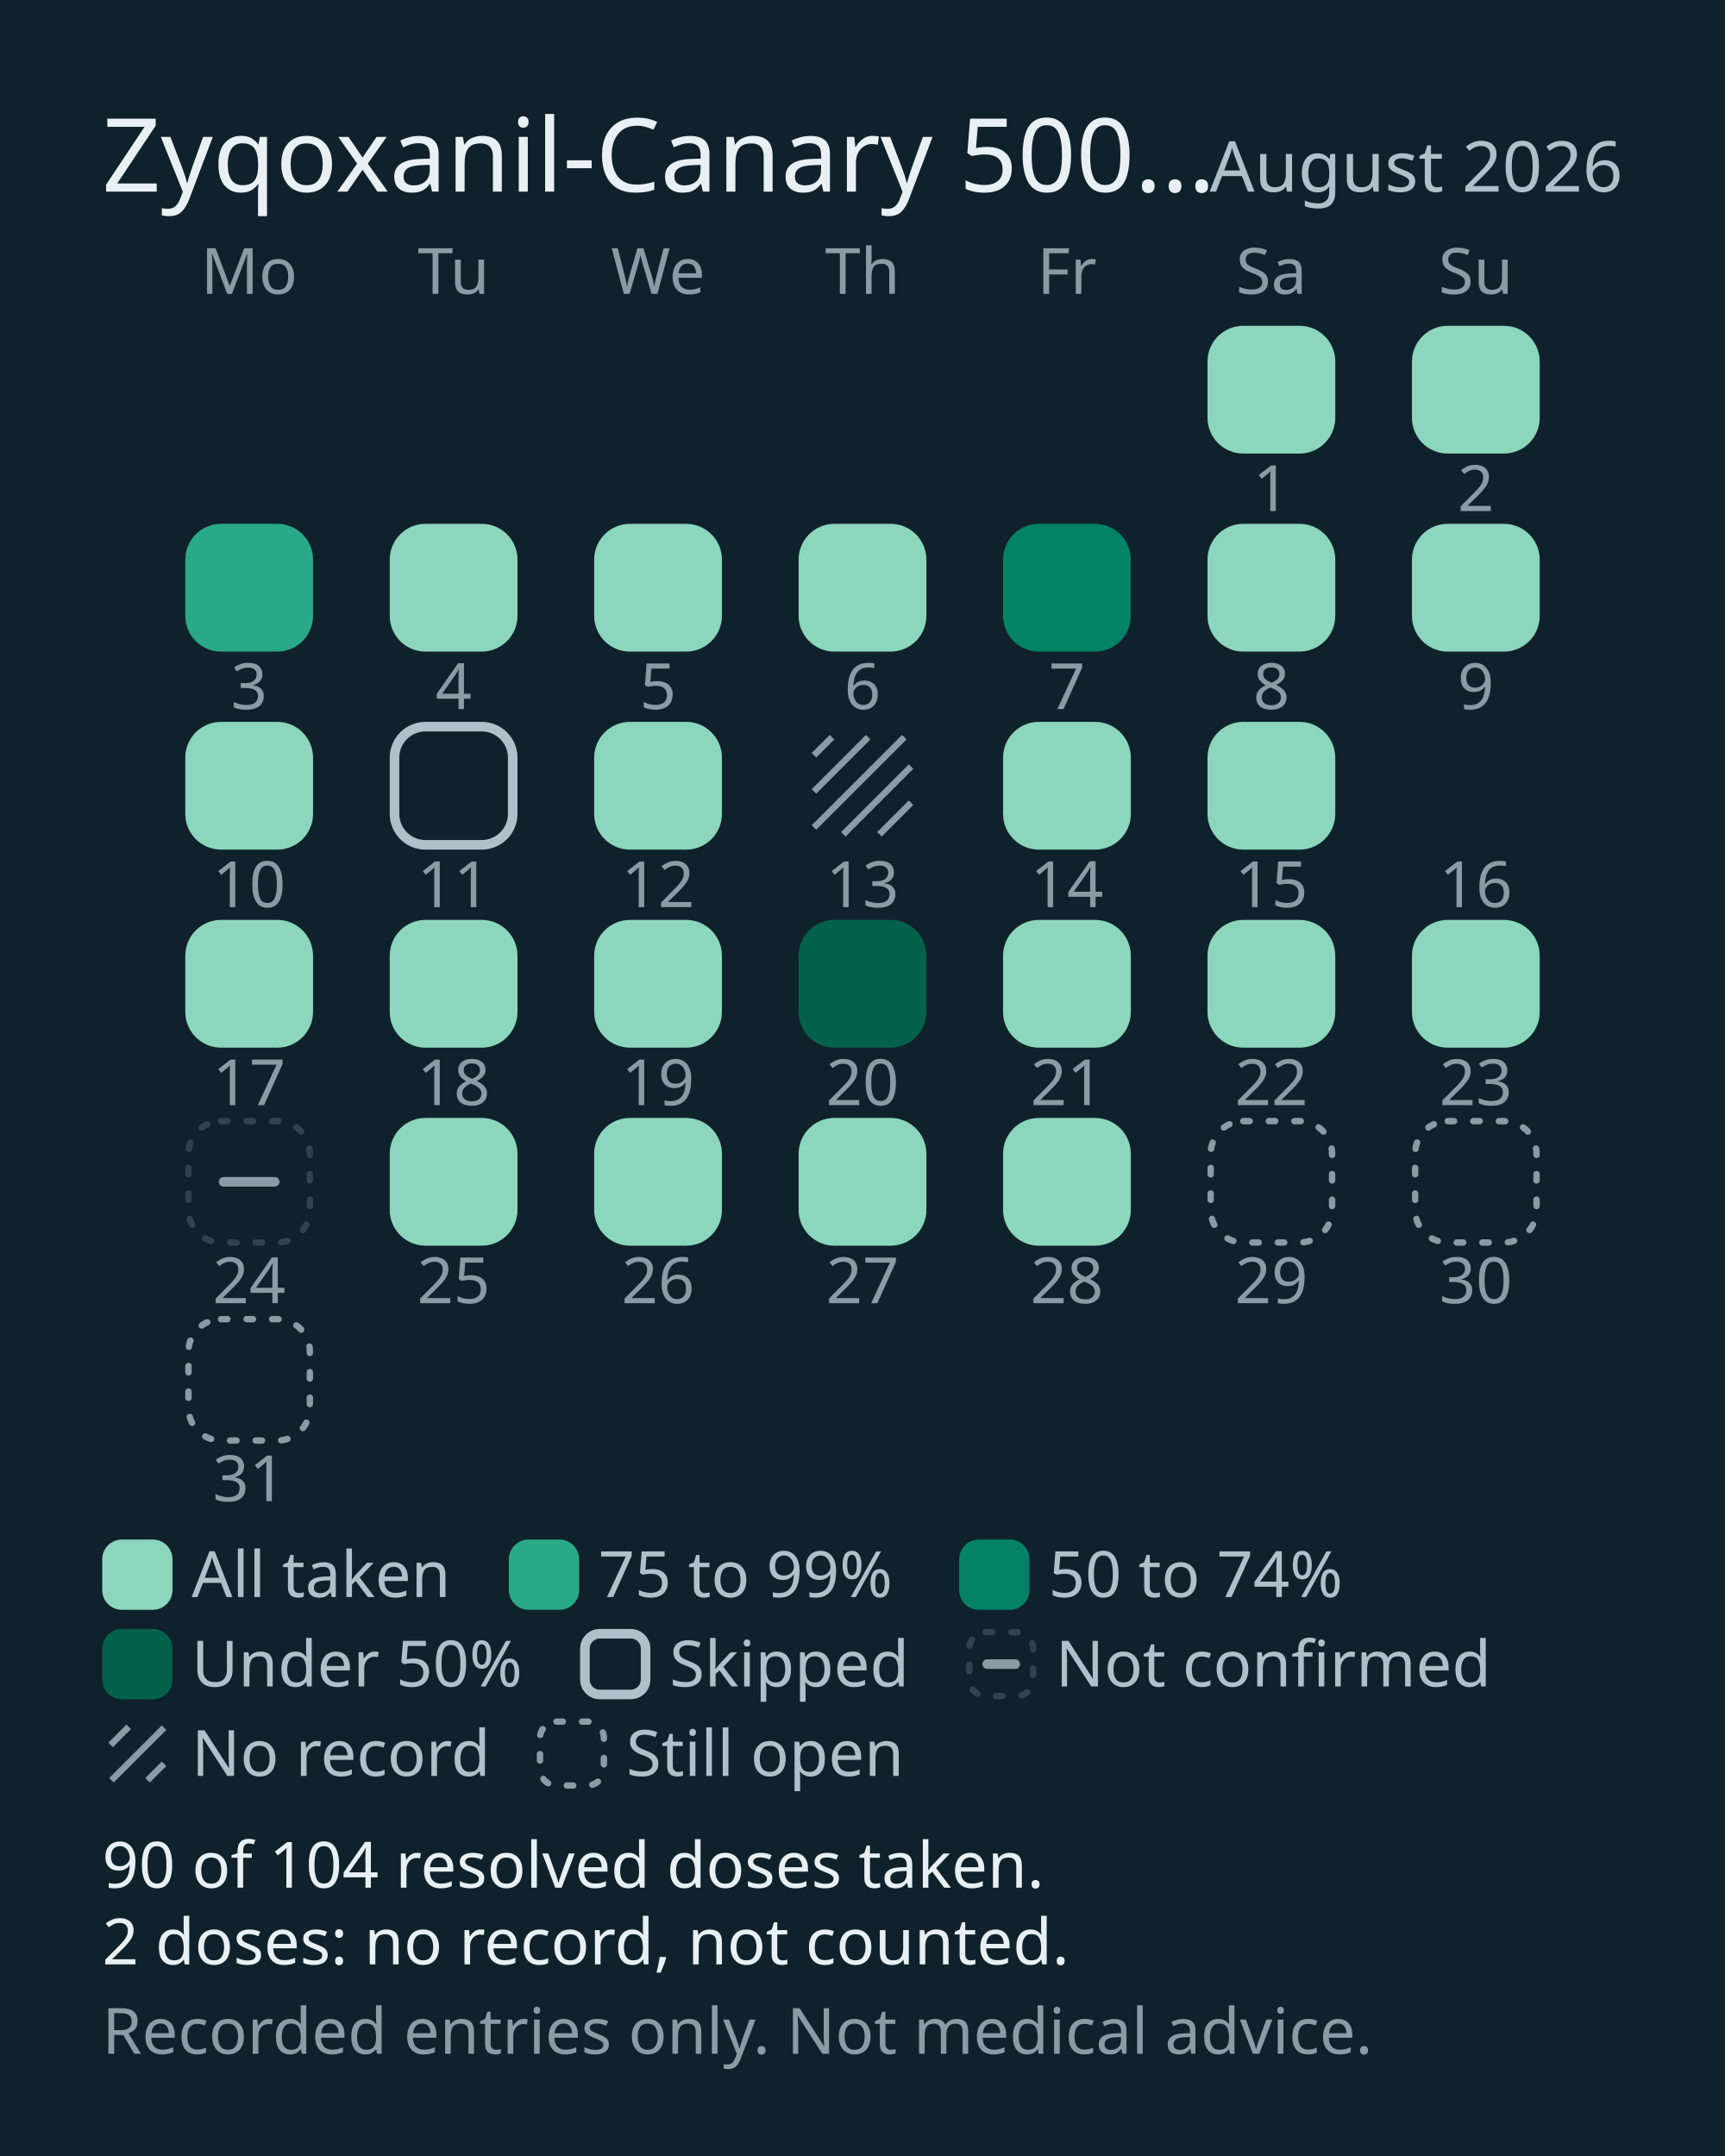
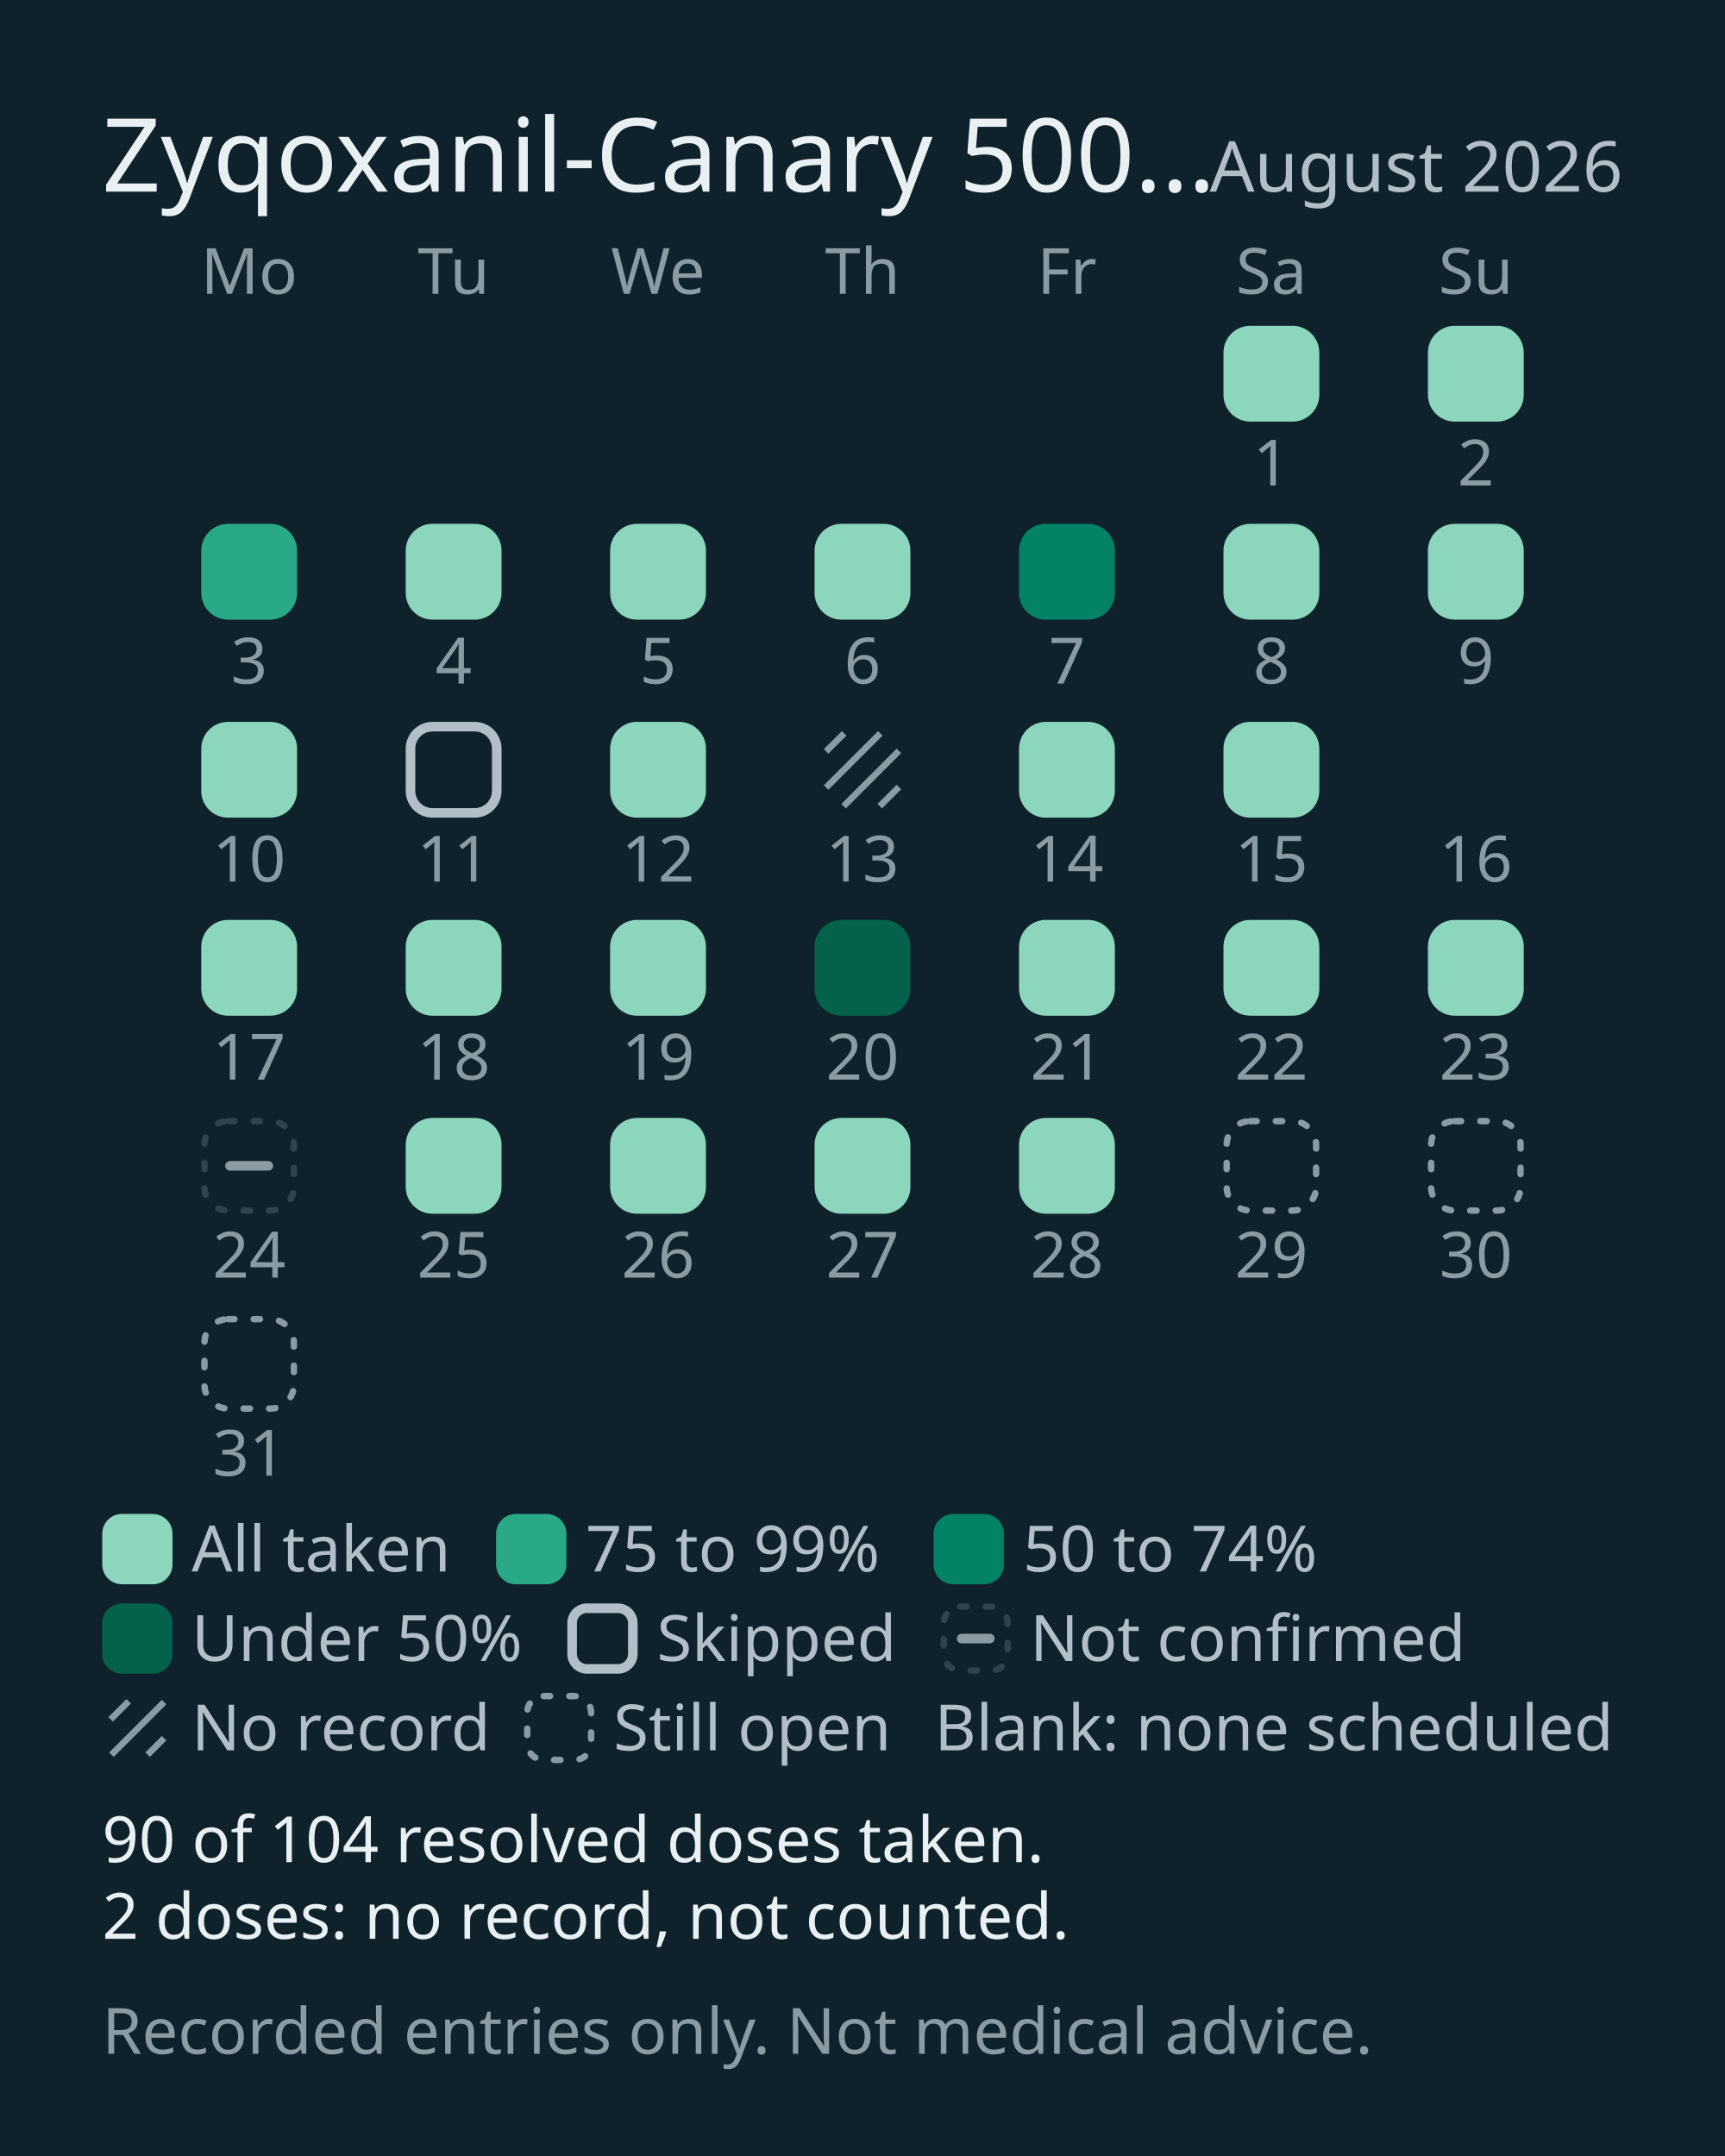
<svg xmlns="http://www.w3.org/2000/svg" width="1080" height="1350" viewBox="0 0 1080 1350">
  <rect width="1080" height="1350" fill="#0f222b" />
  <text x="64" y="120" font-family="IBM Plex Sans Condensed" font-weight="500" font-size="64" fill="#e8f0f4">Zyqoxanil-Canary 500…</text>
  <text x="1016" y="120" font-family="IBM Plex Sans" font-weight="500" font-size="44" fill="#b1c0c8" text-anchor="end">August 2026</text>
  <text x="156" y="184" font-family="IBM Plex Sans" font-weight="500" font-size="40" fill="#8b9ba3" text-anchor="middle">Mo</text>
  <text x="284" y="184" font-family="IBM Plex Sans" font-weight="500" font-size="40" fill="#8b9ba3" text-anchor="middle">Tu</text>
  <text x="412" y="184" font-family="IBM Plex Sans" font-weight="500" font-size="40" fill="#8b9ba3" text-anchor="middle">We</text>
  <text x="540" y="184" font-family="IBM Plex Sans" font-weight="500" font-size="40" fill="#8b9ba3" text-anchor="middle">Th</text>
  <text x="668" y="184" font-family="IBM Plex Sans" font-weight="500" font-size="40" fill="#8b9ba3" text-anchor="middle">Fr</text>
  <text x="796" y="184" font-family="IBM Plex Sans" font-weight="500" font-size="40" fill="#8b9ba3" text-anchor="middle">Sa</text>
  <text x="924" y="184" font-family="IBM Plex Sans" font-weight="500" font-size="40" fill="#8b9ba3" text-anchor="middle">Su</text>
  <g>
-     <rect x="756" y="204" width="80" height="80" rx="22.4" fill="#8bd6bc" />
+     <rect x="766" y="204" width="60" height="60" rx="16.8" fill="#8bd6bc" />
  </g>
-   <text x="796" y="320" font-family="IBM Plex Sans" font-weight="500" font-size="40" fill="#8b9ba3" text-anchor="middle">1</text>
+   <text x="796" y="304" font-family="IBM Plex Sans" font-weight="500" font-size="40" fill="#8b9ba3" text-anchor="middle">1</text>
  <g>
-     <rect x="884" y="204" width="80" height="80" rx="22.4" fill="#8bd6bc" />
+     <rect x="894" y="204" width="60" height="60" rx="16.8" fill="#8bd6bc" />
  </g>
-   <text x="924" y="320" font-family="IBM Plex Sans" font-weight="500" font-size="40" fill="#8b9ba3" text-anchor="middle">2</text>
+   <text x="924" y="304" font-family="IBM Plex Sans" font-weight="500" font-size="40" fill="#8b9ba3" text-anchor="middle">2</text>
  <g>
-     <rect x="116" y="328" width="80" height="80" rx="22.4" fill="#29a987" />
+     <rect x="126" y="328" width="60" height="60" rx="16.8" fill="#29a987" />
  </g>
-   <text x="156" y="444" font-family="IBM Plex Sans" font-weight="500" font-size="40" fill="#8b9ba3" text-anchor="middle">3</text>
+   <text x="156" y="428" font-family="IBM Plex Sans" font-weight="500" font-size="40" fill="#8b9ba3" text-anchor="middle">3</text>
  <g>
-     <rect x="244" y="328" width="80" height="80" rx="22.4" fill="#8bd6bc" />
+     <rect x="254" y="328" width="60" height="60" rx="16.8" fill="#8bd6bc" />
  </g>
-   <text x="284" y="444" font-family="IBM Plex Sans" font-weight="500" font-size="40" fill="#8b9ba3" text-anchor="middle">4</text>
+   <text x="284" y="428" font-family="IBM Plex Sans" font-weight="500" font-size="40" fill="#8b9ba3" text-anchor="middle">4</text>
  <g>
-     <rect x="372" y="328" width="80" height="80" rx="22.4" fill="#8bd6bc" />
+     <rect x="382" y="328" width="60" height="60" rx="16.8" fill="#8bd6bc" />
  </g>
-   <text x="412" y="444" font-family="IBM Plex Sans" font-weight="500" font-size="40" fill="#8b9ba3" text-anchor="middle">5</text>
+   <text x="412" y="428" font-family="IBM Plex Sans" font-weight="500" font-size="40" fill="#8b9ba3" text-anchor="middle">5</text>
  <g>
-     <rect x="500" y="328" width="80" height="80" rx="22.4" fill="#8bd6bc" />
+     <rect x="510" y="328" width="60" height="60" rx="16.8" fill="#8bd6bc" />
  </g>
-   <text x="540" y="444" font-family="IBM Plex Sans" font-weight="500" font-size="40" fill="#8b9ba3" text-anchor="middle">6</text>
+   <text x="540" y="428" font-family="IBM Plex Sans" font-weight="500" font-size="40" fill="#8b9ba3" text-anchor="middle">6</text>
  <g>
-     <rect x="628" y="328" width="80" height="80" rx="22.4" fill="#038265" />
+     <rect x="638" y="328" width="60" height="60" rx="16.8" fill="#038265" />
  </g>
-   <text x="668" y="444" font-family="IBM Plex Sans" font-weight="500" font-size="40" fill="#8b9ba3" text-anchor="middle">7</text>
+   <text x="668" y="428" font-family="IBM Plex Sans" font-weight="500" font-size="40" fill="#8b9ba3" text-anchor="middle">7</text>
  <g>
-     <rect x="756" y="328" width="80" height="80" rx="22.4" fill="#8bd6bc" />
+     <rect x="766" y="328" width="60" height="60" rx="16.8" fill="#8bd6bc" />
  </g>
-   <text x="796" y="444" font-family="IBM Plex Sans" font-weight="500" font-size="40" fill="#8b9ba3" text-anchor="middle">8</text>
+   <text x="796" y="428" font-family="IBM Plex Sans" font-weight="500" font-size="40" fill="#8b9ba3" text-anchor="middle">8</text>
  <g>
-     <rect x="884" y="328" width="80" height="80" rx="22.4" fill="#8bd6bc" />
+     <rect x="894" y="328" width="60" height="60" rx="16.8" fill="#8bd6bc" />
  </g>
-   <text x="924" y="444" font-family="IBM Plex Sans" font-weight="500" font-size="40" fill="#8b9ba3" text-anchor="middle">9</text>
+   <text x="924" y="428" font-family="IBM Plex Sans" font-weight="500" font-size="40" fill="#8b9ba3" text-anchor="middle">9</text>
  <g>
-     <rect x="116" y="452" width="80" height="80" rx="22.4" fill="#8bd6bc" />
+     <rect x="126" y="452" width="60" height="60" rx="16.8" fill="#8bd6bc" />
  </g>
-   <text x="156" y="568" font-family="IBM Plex Sans" font-weight="500" font-size="40" fill="#8b9ba3" text-anchor="middle">10</text>
+   <text x="156" y="552" font-family="IBM Plex Sans" font-weight="500" font-size="40" fill="#8b9ba3" text-anchor="middle">10</text>
  <g>
-     <rect x="247" y="455" width="74" height="74" rx="19.4" fill="none" stroke="#b1c0c8" stroke-width="6" />
+     <rect x="257" y="455" width="54" height="54" rx="13.8" fill="none" stroke="#b1c0c8" stroke-width="6" />
  </g>
-   <text x="284" y="568" font-family="IBM Plex Sans" font-weight="500" font-size="40" fill="#8b9ba3" text-anchor="middle">11</text>
+   <text x="284" y="552" font-family="IBM Plex Sans" font-weight="500" font-size="40" fill="#8b9ba3" text-anchor="middle">11</text>
  <g>
-     <rect x="372" y="452" width="80" height="80" rx="22.4" fill="#8bd6bc" />
+     <rect x="382" y="452" width="60" height="60" rx="16.8" fill="#8bd6bc" />
  </g>
-   <text x="412" y="568" font-family="IBM Plex Sans" font-weight="500" font-size="40" fill="#8b9ba3" text-anchor="middle">12</text>
+   <text x="412" y="552" font-family="IBM Plex Sans" font-weight="500" font-size="40" fill="#8b9ba3" text-anchor="middle">12</text>
  <g>
-     <line x1="509.6" y1="472.91" x2="520.91" y2="461.6" stroke="#8b9ba3" stroke-width="4" />
-     <line x1="509.6" y1="495.54" x2="543.54" y2="461.6" stroke="#8b9ba3" stroke-width="4" />
-     <line x1="509.6" y1="518.17" x2="566.17" y2="461.6" stroke="#8b9ba3" stroke-width="4" />
-     <line x1="528" y1="522.4" x2="570.4" y2="480" stroke="#8b9ba3" stroke-width="4" />
-     <line x1="550.62" y1="522.4" x2="570.4" y2="502.62" stroke="#8b9ba3" stroke-width="4" />
+     <line x1="517.2" y1="470.51" x2="528.51" y2="459.2" stroke="#8b9ba3" stroke-width="4" />
+     <line x1="517.2" y1="493.14" x2="551.14" y2="459.2" stroke="#8b9ba3" stroke-width="4" />
+     <line x1="528.17" y1="504.8" x2="562.8" y2="470.17" stroke="#8b9ba3" stroke-width="4" />
+     <line x1="550.8" y1="504.8" x2="562.8" y2="492.8" stroke="#8b9ba3" stroke-width="4" />
  </g>
-   <text x="540" y="568" font-family="IBM Plex Sans" font-weight="500" font-size="40" fill="#8b9ba3" text-anchor="middle">13</text>
+   <text x="540" y="552" font-family="IBM Plex Sans" font-weight="500" font-size="40" fill="#8b9ba3" text-anchor="middle">13</text>
  <g>
-     <rect x="628" y="452" width="80" height="80" rx="22.4" fill="#8bd6bc" />
+     <rect x="638" y="452" width="60" height="60" rx="16.8" fill="#8bd6bc" />
  </g>
-   <text x="668" y="568" font-family="IBM Plex Sans" font-weight="500" font-size="40" fill="#8b9ba3" text-anchor="middle">14</text>
+   <text x="668" y="552" font-family="IBM Plex Sans" font-weight="500" font-size="40" fill="#8b9ba3" text-anchor="middle">14</text>
  <g>
-     <rect x="756" y="452" width="80" height="80" rx="22.4" fill="#8bd6bc" />
+     <rect x="766" y="452" width="60" height="60" rx="16.8" fill="#8bd6bc" />
  </g>
-   <text x="796" y="568" font-family="IBM Plex Sans" font-weight="500" font-size="40" fill="#8b9ba3" text-anchor="middle">15</text>
-   <text x="924" y="568" font-family="IBM Plex Sans" font-weight="500" font-size="40" fill="#8b9ba3" text-anchor="middle">16</text>
+   <text x="796" y="552" font-family="IBM Plex Sans" font-weight="500" font-size="40" fill="#8b9ba3" text-anchor="middle">15</text>
+   <text x="924" y="552" font-family="IBM Plex Sans" font-weight="500" font-size="40" fill="#8b9ba3" text-anchor="middle">16</text>
  <g>
-     <rect x="116" y="576" width="80" height="80" rx="22.4" fill="#8bd6bc" />
+     <rect x="126" y="576" width="60" height="60" rx="16.8" fill="#8bd6bc" />
  </g>
-   <text x="156" y="692" font-family="IBM Plex Sans" font-weight="500" font-size="40" fill="#8b9ba3" text-anchor="middle">17</text>
+   <text x="156" y="676" font-family="IBM Plex Sans" font-weight="500" font-size="40" fill="#8b9ba3" text-anchor="middle">17</text>
  <g>
-     <rect x="244" y="576" width="80" height="80" rx="22.4" fill="#8bd6bc" />
+     <rect x="254" y="576" width="60" height="60" rx="16.8" fill="#8bd6bc" />
  </g>
-   <text x="284" y="692" font-family="IBM Plex Sans" font-weight="500" font-size="40" fill="#8b9ba3" text-anchor="middle">18</text>
+   <text x="284" y="676" font-family="IBM Plex Sans" font-weight="500" font-size="40" fill="#8b9ba3" text-anchor="middle">18</text>
  <g>
-     <rect x="372" y="576" width="80" height="80" rx="22.4" fill="#8bd6bc" />
+     <rect x="382" y="576" width="60" height="60" rx="16.8" fill="#8bd6bc" />
  </g>
-   <text x="412" y="692" font-family="IBM Plex Sans" font-weight="500" font-size="40" fill="#8b9ba3" text-anchor="middle">19</text>
+   <text x="412" y="676" font-family="IBM Plex Sans" font-weight="500" font-size="40" fill="#8b9ba3" text-anchor="middle">19</text>
  <g>
-     <rect x="500" y="576" width="80" height="80" rx="22.4" fill="#04614b" />
+     <rect x="510" y="576" width="60" height="60" rx="16.8" fill="#04614b" />
  </g>
-   <text x="540" y="692" font-family="IBM Plex Sans" font-weight="500" font-size="40" fill="#8b9ba3" text-anchor="middle">20</text>
+   <text x="540" y="676" font-family="IBM Plex Sans" font-weight="500" font-size="40" fill="#8b9ba3" text-anchor="middle">20</text>
  <g>
-     <rect x="628" y="576" width="80" height="80" rx="22.4" fill="#8bd6bc" />
+     <rect x="638" y="576" width="60" height="60" rx="16.8" fill="#8bd6bc" />
  </g>
-   <text x="668" y="692" font-family="IBM Plex Sans" font-weight="500" font-size="40" fill="#8b9ba3" text-anchor="middle">21</text>
+   <text x="668" y="676" font-family="IBM Plex Sans" font-weight="500" font-size="40" fill="#8b9ba3" text-anchor="middle">21</text>
  <g>
-     <rect x="756" y="576" width="80" height="80" rx="22.4" fill="#8bd6bc" />
+     <rect x="766" y="576" width="60" height="60" rx="16.8" fill="#8bd6bc" />
  </g>
-   <text x="796" y="692" font-family="IBM Plex Sans" font-weight="500" font-size="40" fill="#8b9ba3" text-anchor="middle">22</text>
+   <text x="796" y="676" font-family="IBM Plex Sans" font-weight="500" font-size="40" fill="#8b9ba3" text-anchor="middle">22</text>
  <g>
-     <rect x="884" y="576" width="80" height="80" rx="22.4" fill="#8bd6bc" />
+     <rect x="894" y="576" width="60" height="60" rx="16.8" fill="#8bd6bc" />
  </g>
-   <text x="924" y="692" font-family="IBM Plex Sans" font-weight="500" font-size="40" fill="#8b9ba3" text-anchor="middle">23</text>
+   <text x="924" y="676" font-family="IBM Plex Sans" font-weight="500" font-size="40" fill="#8b9ba3" text-anchor="middle">23</text>
  <g>
-     <rect x="118" y="702" width="76" height="76" rx="20.4" fill="none" stroke="#2f434d" stroke-width="4" stroke-linecap="round" stroke-linejoin="round" stroke-dasharray="4 12" />
-     <line x1="140" y1="740" x2="172" y2="740" stroke="#8b9ba3" stroke-width="6" stroke-linecap="round" stroke-linejoin="round" />
+     <rect x="128" y="702" width="56" height="56" rx="14.8" fill="none" stroke="#2f434d" stroke-width="4" stroke-linecap="round" stroke-linejoin="round" stroke-dasharray="4 12" />
+     <line x1="144" y1="730" x2="168" y2="730" stroke="#8b9ba3" stroke-width="6" stroke-linecap="round" stroke-linejoin="round" />
  </g>
-   <text x="156" y="816" font-family="IBM Plex Sans" font-weight="500" font-size="40" fill="#8b9ba3" text-anchor="middle">24</text>
+   <text x="156" y="800" font-family="IBM Plex Sans" font-weight="500" font-size="40" fill="#8b9ba3" text-anchor="middle">24</text>
  <g>
-     <rect x="244" y="700" width="80" height="80" rx="22.4" fill="#8bd6bc" />
+     <rect x="254" y="700" width="60" height="60" rx="16.8" fill="#8bd6bc" />
  </g>
-   <text x="284" y="816" font-family="IBM Plex Sans" font-weight="500" font-size="40" fill="#8b9ba3" text-anchor="middle">25</text>
+   <text x="284" y="800" font-family="IBM Plex Sans" font-weight="500" font-size="40" fill="#8b9ba3" text-anchor="middle">25</text>
  <g>
-     <rect x="372" y="700" width="80" height="80" rx="22.4" fill="#8bd6bc" />
+     <rect x="382" y="700" width="60" height="60" rx="16.8" fill="#8bd6bc" />
  </g>
-   <text x="412" y="816" font-family="IBM Plex Sans" font-weight="500" font-size="40" fill="#8b9ba3" text-anchor="middle">26</text>
+   <text x="412" y="800" font-family="IBM Plex Sans" font-weight="500" font-size="40" fill="#8b9ba3" text-anchor="middle">26</text>
  <g>
-     <rect x="500" y="700" width="80" height="80" rx="22.4" fill="#8bd6bc" />
+     <rect x="510" y="700" width="60" height="60" rx="16.8" fill="#8bd6bc" />
  </g>
-   <text x="540" y="816" font-family="IBM Plex Sans" font-weight="500" font-size="40" fill="#8b9ba3" text-anchor="middle">27</text>
+   <text x="540" y="800" font-family="IBM Plex Sans" font-weight="500" font-size="40" fill="#8b9ba3" text-anchor="middle">27</text>
  <g>
-     <rect x="628" y="700" width="80" height="80" rx="22.4" fill="#8bd6bc" />
+     <rect x="638" y="700" width="60" height="60" rx="16.8" fill="#8bd6bc" />
  </g>
-   <text x="668" y="816" font-family="IBM Plex Sans" font-weight="500" font-size="40" fill="#8b9ba3" text-anchor="middle">28</text>
+   <text x="668" y="800" font-family="IBM Plex Sans" font-weight="500" font-size="40" fill="#8b9ba3" text-anchor="middle">28</text>
  <g>
-     <rect x="758" y="702" width="76" height="76" rx="20.4" fill="none" stroke="#8b9ba3" stroke-width="4" stroke-linecap="round" stroke-linejoin="round" stroke-dasharray="4 12" />
+     <rect x="768" y="702" width="56" height="56" rx="14.8" fill="none" stroke="#8b9ba3" stroke-width="4" stroke-linecap="round" stroke-linejoin="round" stroke-dasharray="4 12" />
  </g>
-   <text x="796" y="816" font-family="IBM Plex Sans" font-weight="500" font-size="40" fill="#8b9ba3" text-anchor="middle">29</text>
+   <text x="796" y="800" font-family="IBM Plex Sans" font-weight="500" font-size="40" fill="#8b9ba3" text-anchor="middle">29</text>
  <g>
-     <rect x="886" y="702" width="76" height="76" rx="20.4" fill="none" stroke="#8b9ba3" stroke-width="4" stroke-linecap="round" stroke-linejoin="round" stroke-dasharray="4 12" />
+     <rect x="896" y="702" width="56" height="56" rx="14.8" fill="none" stroke="#8b9ba3" stroke-width="4" stroke-linecap="round" stroke-linejoin="round" stroke-dasharray="4 12" />
  </g>
-   <text x="924" y="816" font-family="IBM Plex Sans" font-weight="500" font-size="40" fill="#8b9ba3" text-anchor="middle">30</text>
+   <text x="924" y="800" font-family="IBM Plex Sans" font-weight="500" font-size="40" fill="#8b9ba3" text-anchor="middle">30</text>
  <g>
-     <rect x="118" y="826" width="76" height="76" rx="20.4" fill="none" stroke="#8b9ba3" stroke-width="4" stroke-linecap="round" stroke-linejoin="round" stroke-dasharray="4 12" />
+     <rect x="128" y="826" width="56" height="56" rx="14.8" fill="none" stroke="#8b9ba3" stroke-width="4" stroke-linecap="round" stroke-linejoin="round" stroke-dasharray="4 12" />
  </g>
-   <text x="156" y="940" font-family="IBM Plex Sans" font-weight="500" font-size="40" fill="#8b9ba3" text-anchor="middle">31</text>
+   <text x="156" y="924" font-family="IBM Plex Sans" font-weight="500" font-size="40" fill="#8b9ba3" text-anchor="middle">31</text>
  <g>
-     <rect x="64" y="964" width="44" height="44" rx="12.32" fill="#8bd6bc" />
+     <rect x="64" y="948" width="44" height="44" rx="12.32" fill="#8bd6bc" />
  </g>
-   <text x="120" y="1000" font-family="IBM Plex Sans" font-weight="500" font-size="40" fill="#b1c0c8">All taken</text>
+   <text x="120" y="984" font-family="IBM Plex Sans" font-weight="500" font-size="40" fill="#b1c0c8">All taken</text>
  <g>
-     <rect x="318.6" y="964" width="44" height="44" rx="12.32" fill="#29a987" />
+     <rect x="310.6" y="948" width="44" height="44" rx="12.32" fill="#29a987" />
  </g>
-   <text x="374.6" y="1000" font-family="IBM Plex Sans" font-weight="500" font-size="40" fill="#b1c0c8">75 to 99%</text>
+   <text x="366.6" y="984" font-family="IBM Plex Sans" font-weight="500" font-size="40" fill="#b1c0c8">75 to 99%</text>
  <g>
-     <rect x="600.52" y="964" width="44" height="44" rx="12.32" fill="#038265" />
+     <rect x="584.52" y="948" width="44" height="44" rx="12.32" fill="#038265" />
  </g>
-   <text x="656.52" y="1000" font-family="IBM Plex Sans" font-weight="500" font-size="40" fill="#b1c0c8">50 to 74%</text>
+   <text x="640.52" y="984" font-family="IBM Plex Sans" font-weight="500" font-size="40" fill="#b1c0c8">50 to 74%</text>
  <g>
-     <rect x="64" y="1020" width="44" height="44" rx="12.32" fill="#04614b" />
+     <rect x="64" y="1004" width="44" height="44" rx="12.32" fill="#04614b" />
  </g>
-   <text x="120" y="1056" font-family="IBM Plex Sans" font-weight="500" font-size="40" fill="#b1c0c8">Under 50%</text>
+   <text x="120" y="1040" font-family="IBM Plex Sans" font-weight="500" font-size="40" fill="#b1c0c8">Under 50%</text>
  <g>
-     <rect x="366.2" y="1023" width="38" height="38" rx="9.32" fill="none" stroke="#b1c0c8" stroke-width="6" />
+     <rect x="358.2" y="1007" width="38" height="38" rx="9.32" fill="none" stroke="#b1c0c8" stroke-width="6" />
  </g>
-   <text x="419.2" y="1056" font-family="IBM Plex Sans" font-weight="500" font-size="40" fill="#b1c0c8">Skipped</text>
+   <text x="411.2" y="1040" font-family="IBM Plex Sans" font-weight="500" font-size="40" fill="#b1c0c8">Skipped</text>
  <g>
-     <rect x="606.88" y="1022" width="40" height="40" rx="10.32" fill="none" stroke="#2f434d" stroke-width="4" stroke-linecap="round" stroke-linejoin="round" stroke-dasharray="4 12" />
-     <line x1="618.08" y1="1042" x2="635.68" y2="1042" stroke="#8b9ba3" stroke-width="6" stroke-linecap="round" stroke-linejoin="round" />
+     <rect x="590.88" y="1006" width="40" height="40" rx="10.32" fill="none" stroke="#2f434d" stroke-width="4" stroke-linecap="round" stroke-linejoin="round" stroke-dasharray="4 12" />
+     <line x1="602.08" y1="1026" x2="619.68" y2="1026" stroke="#8b9ba3" stroke-width="6" stroke-linecap="round" stroke-linejoin="round" />
  </g>
-   <text x="660.88" y="1056" font-family="IBM Plex Sans" font-weight="500" font-size="40" fill="#b1c0c8">Not confirmed</text>
+   <text x="644.88" y="1040" font-family="IBM Plex Sans" font-weight="500" font-size="40" fill="#b1c0c8">Not confirmed</text>
  <g>
-     <line x1="69.28" y1="1092.59" x2="80.59" y2="1081.28" stroke="#8b9ba3" stroke-width="4" />
-     <line x1="69.78" y1="1114.72" x2="102.72" y2="1081.78" stroke="#8b9ba3" stroke-width="4" />
-     <line x1="92.41" y1="1114.72" x2="102.72" y2="1104.41" stroke="#8b9ba3" stroke-width="4" />
+     <line x1="69.28" y1="1076.59" x2="80.59" y2="1065.28" stroke="#8b9ba3" stroke-width="4" />
+     <line x1="69.78" y1="1098.72" x2="102.72" y2="1065.78" stroke="#8b9ba3" stroke-width="4" />
+     <line x1="92.41" y1="1098.72" x2="102.72" y2="1088.41" stroke="#8b9ba3" stroke-width="4" />
  </g>
-   <text x="120" y="1112" font-family="IBM Plex Sans" font-weight="500" font-size="40" fill="#b1c0c8">No record</text>
+   <text x="120" y="1096" font-family="IBM Plex Sans" font-weight="500" font-size="40" fill="#b1c0c8">No record</text>
  <g>
-     <rect x="338.08" y="1078" width="40" height="40" rx="10.32" fill="none" stroke="#8b9ba3" stroke-width="4" stroke-linecap="round" stroke-linejoin="round" stroke-dasharray="4 12" />
+     <rect x="330.08" y="1062" width="40" height="40" rx="10.32" fill="none" stroke="#8b9ba3" stroke-width="4" stroke-linecap="round" stroke-linejoin="round" stroke-dasharray="4 12" />
  </g>
-   <text x="392.08" y="1112" font-family="IBM Plex Sans" font-weight="500" font-size="40" fill="#b1c0c8">Still open</text>
-   <text x="64" y="1182" font-family="IBM Plex Sans" font-weight="500" font-size="40" fill="#e8f0f4">90 of 104 resolved doses taken.</text>
-   <text x="64" y="1230" font-family="IBM Plex Sans" font-weight="500" font-size="40" fill="#e8f0f4">2 doses: no record, not counted.</text>
+   <text x="384.08" y="1096" font-family="IBM Plex Sans" font-weight="500" font-size="40" fill="#b1c0c8">Still open</text>
+   <text x="585.12" y="1096" font-family="IBM Plex Sans" font-weight="500" font-size="40" fill="#b1c0c8">Blank: none scheduled</text>
+   <text x="64" y="1166" font-family="IBM Plex Sans" font-weight="500" font-size="40" fill="#e8f0f4">90 of 104 resolved doses taken.</text>
+   <text x="64" y="1214" font-family="IBM Plex Sans" font-weight="500" font-size="40" fill="#e8f0f4">2 doses: no record, not counted.</text>
  <text x="64" y="1286" font-family="IBM Plex Sans" font-weight="500" font-size="40" fill="#8b9ba3">Recorded entries only. Not medical advice.</text>
</svg>
